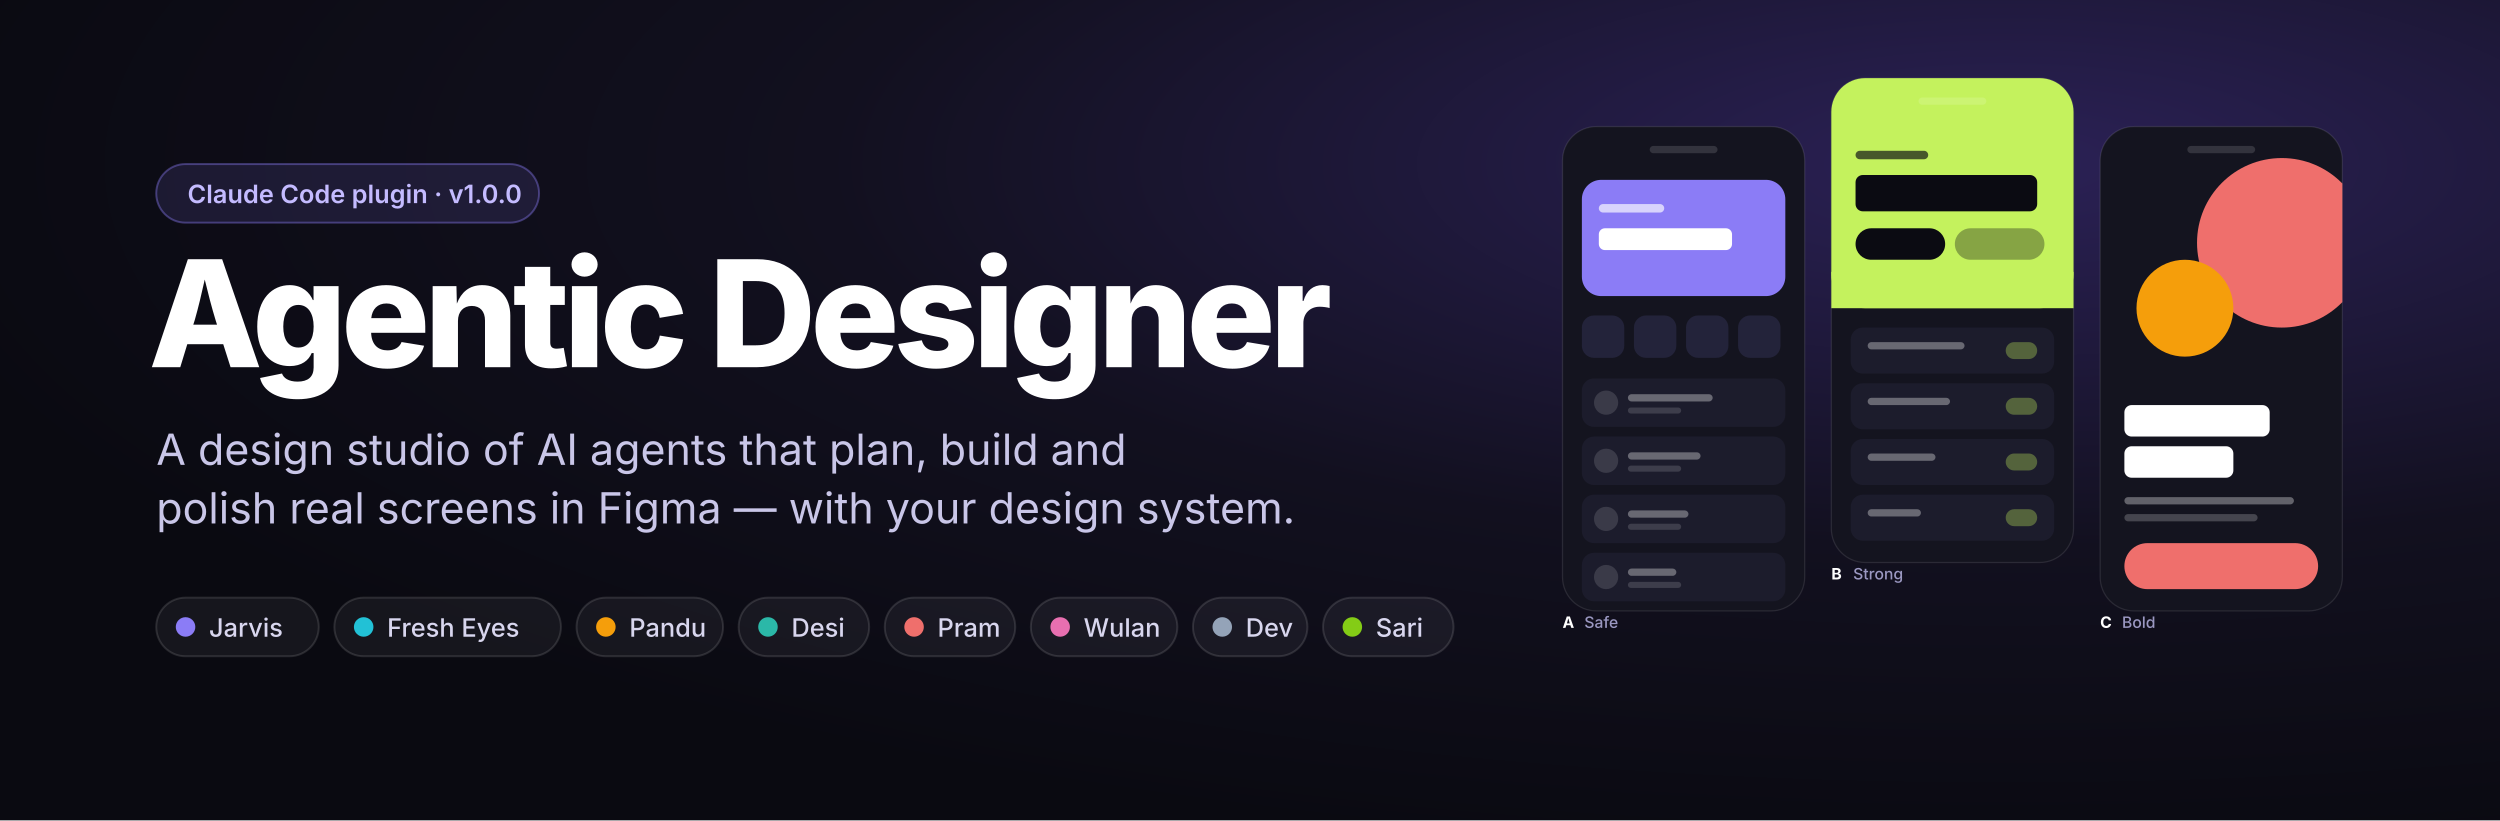
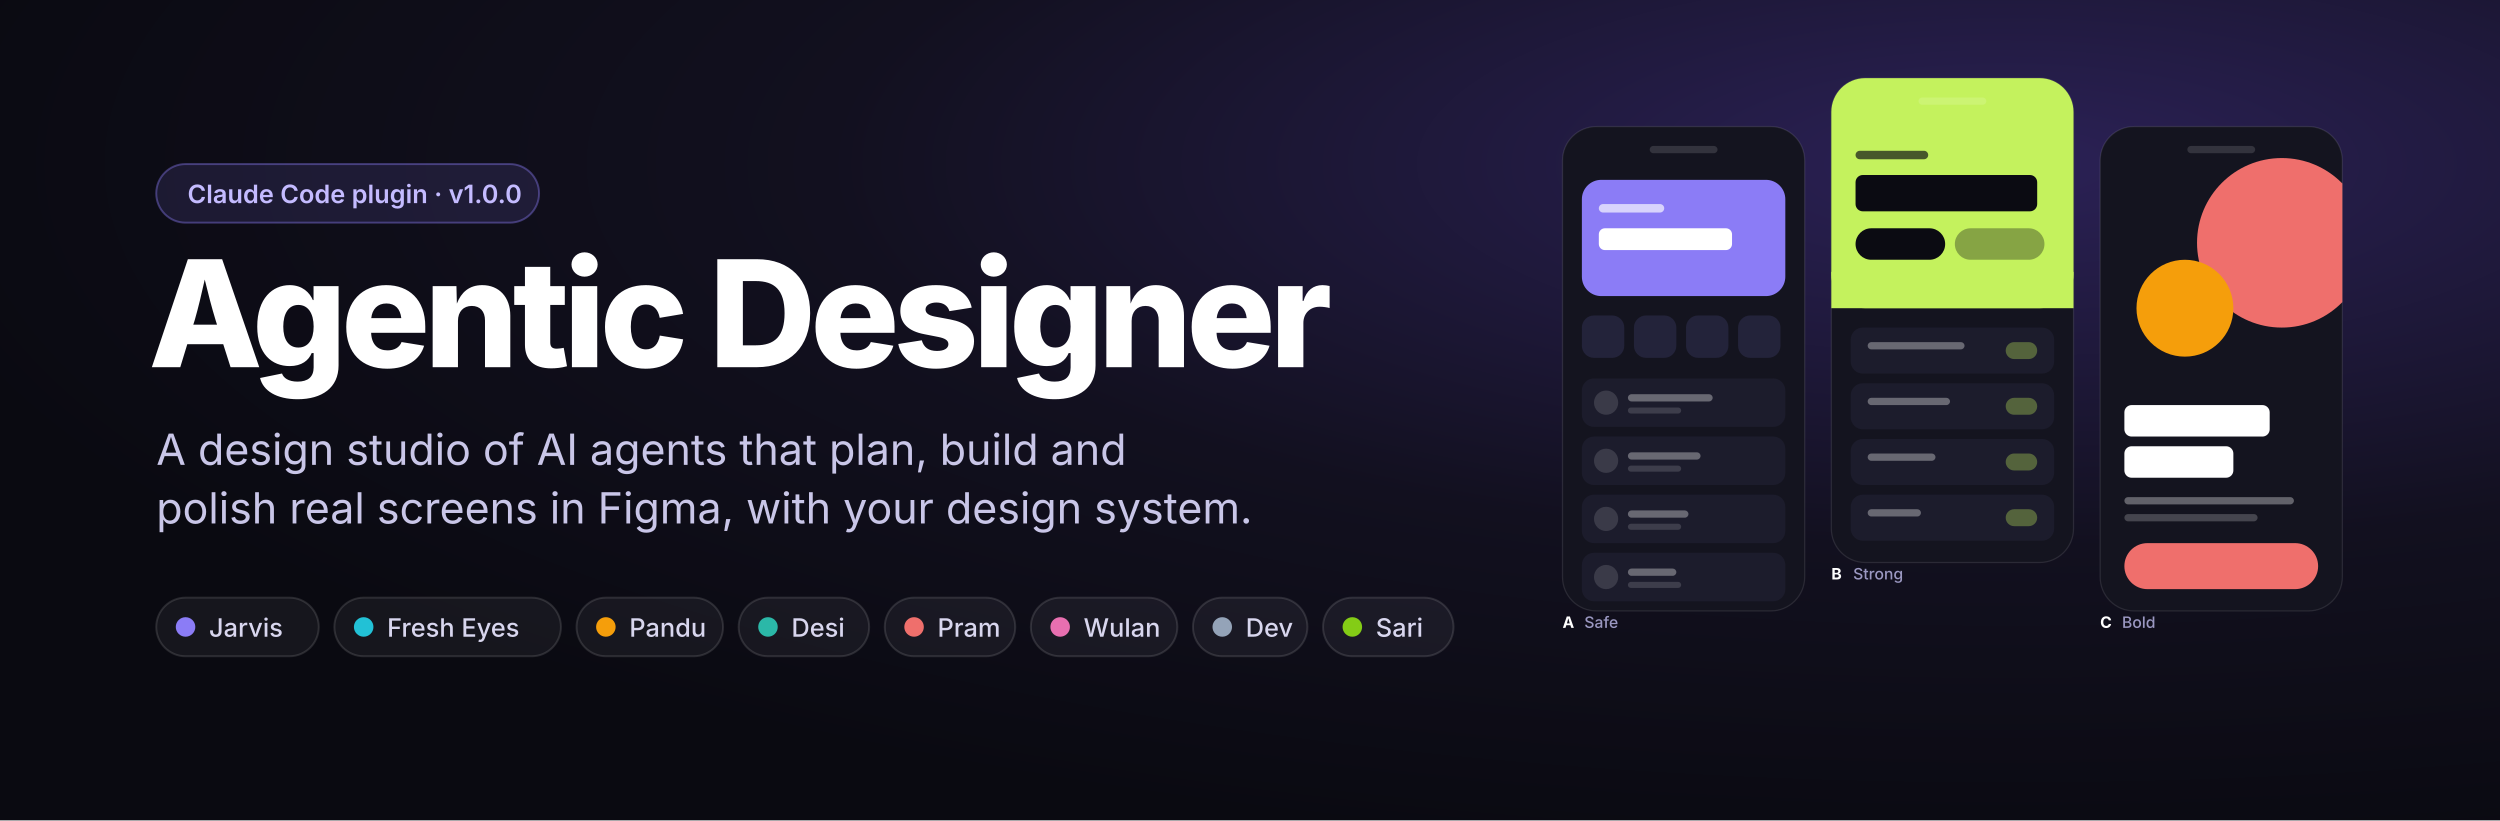
<svg xmlns="http://www.w3.org/2000/svg" width="1280" height="420" viewBox="0 0 1280 420">
  <defs>
    <clipPath id="card">
      <rect width="200" height="400" rx="28" />
    </clipPath>
    <radialGradient id="g" cx="80%" cy="20%" r="85%">
      <stop offset="0" stop-color="#2b2156" />
      <stop offset=".55" stop-color="#12101f" />
      <stop offset="1" stop-color="#0a0a11" />
    </radialGradient>
  </defs>
  <rect width="1280" height="420" fill="url(#g)" />
  <g font-family="Inter, 'Segoe UI', Helvetica, Arial, sans-serif">
    <g transform="translate(80,84)">
      <rect width="196" height="30" rx="15" fill="rgba(139,124,246,0.133)" stroke="rgba(139,124,246,0.400)" />
      <text x="16" y="20" font-size="13" font-weight="600" fill="#c4bbff">Claude Code plugin · v1.0.0</text>
    </g>
    <text x="76" y="188" font-size="76" font-weight="800" fill="#ffffff" letter-spacing="-3">Agentic Designer</text>
    <text x="80" y="238" font-size="22" font-weight="400" fill="#c9c6e8">A design studio of AI agents that plan, build and</text>
-     <text x="80" y="268" font-size="22" font-weight="400" fill="#c9c6e8">polish real screens in Figma — with your design system.</text>
+     <text x="80" y="268" font-size="22" font-weight="400" fill="#c9c6e8">polish real screens in Figma, with your design system.</text>
    <g transform="translate(80,306)">
      <rect width="83.2" height="30" rx="15" fill="rgba(255,255,255,0.051)" stroke="rgba(255,255,255,0.122)" />
      <circle cx="15" cy="15" r="5" fill="#8b7cf6" />
      <text x="27" y="20" font-size="13" font-weight="500" fill="#d8d6ee">Jarvis</text>
    </g>
    <g transform="translate(171.2,306)">
      <rect width="116.0" height="30" rx="15" fill="rgba(255,255,255,0.051)" stroke="rgba(255,255,255,0.122)" />
      <circle cx="15" cy="15" r="5" fill="#22c1d6" />
      <text x="27" y="20" font-size="13" font-weight="500" fill="#d8d6ee">Fresh Eyes</text>
    </g>
    <g transform="translate(295.2,306)">
      <rect width="75.0" height="30" rx="15" fill="rgba(255,255,255,0.051)" stroke="rgba(255,255,255,0.122)" />
      <circle cx="15" cy="15" r="5" fill="#f59e0b" />
      <text x="27" y="20" font-size="13" font-weight="500" fill="#d8d6ee">Pandu</text>
    </g>
    <g transform="translate(378.2,306)">
      <rect width="66.8" height="30" rx="15" fill="rgba(255,255,255,0.051)" stroke="rgba(255,255,255,0.122)" />
      <circle cx="15" cy="15" r="5" fill="#2bb8a8" />
      <text x="27" y="20" font-size="13" font-weight="500" fill="#d8d6ee">Desi</text>
    </g>
    <g transform="translate(453.0,306)">
      <rect width="66.8" height="30" rx="15" fill="rgba(255,255,255,0.051)" stroke="rgba(255,255,255,0.122)" />
      <circle cx="15" cy="15" r="5" fill="#ef6f6c" />
      <text x="27" y="20" font-size="13" font-weight="500" fill="#d8d6ee">Pram</text>
    </g>
    <g transform="translate(527.8,306)">
      <rect width="75.0" height="30" rx="15" fill="rgba(255,255,255,0.051)" stroke="rgba(255,255,255,0.122)" />
      <circle cx="15" cy="15" r="5" fill="#e86fb0" />
      <text x="27" y="20" font-size="13" font-weight="500" fill="#d8d6ee">Wulan</text>
    </g>
    <g transform="translate(610.8,306)">
      <rect width="58.6" height="30" rx="15" fill="rgba(255,255,255,0.051)" stroke="rgba(255,255,255,0.122)" />
      <circle cx="15" cy="15" r="5" fill="#94a3b8" />
      <text x="27" y="20" font-size="13" font-weight="500" fill="#d8d6ee">Dev</text>
    </g>
    <g transform="translate(677.4,306)">
      <rect width="66.8" height="30" rx="15" fill="rgba(255,255,255,0.051)" stroke="rgba(255,255,255,0.122)" />
      <circle cx="15" cy="15" r="5" fill="#84cc16" />
      <text x="27" y="20" font-size="13" font-weight="500" fill="#d8d6ee">Sari</text>
    </g>
  </g>
  <g font-family="Inter, 'Segoe UI', Helvetica, Arial, sans-serif" transform="translate(800,40) scale(0.62)">
    <g transform="translate(0,40)">
      <rect width="200" height="400" rx="28" fill="#14141f" stroke="rgba(255,255,255,0.102)" />
      <g clip-path="url(#card)">
        <rect x="16" y="44" width="168" height="96" rx="16" fill="#8b7cf6" />
        <rect x="30" y="64" width="54" height="7" rx="3.5" fill="rgba(255,255,255,0.667)" />
        <rect x="30" y="84" width="110" height="18" rx="5" fill="#ffffff" />
        <rect x="16" y="156" width="35" height="35" rx="10" fill="#23233a" />
        <rect x="59" y="156" width="35" height="35" rx="10" fill="#23233a" />
        <rect x="102" y="156" width="35" height="35" rx="10" fill="#23233a" />
        <rect x="145" y="156" width="35" height="35" rx="10" fill="#23233a" />
        <g transform="translate(16,208)">
          <rect width="168" height="40" rx="10" fill="#1c1c2c" />
          <circle cx="20" cy="20" r="10" fill="rgba(255,255,255,0.133)" />
          <rect x="38" y="13" width="70" height="6" rx="3" fill="rgba(255,255,255,0.333)" />
          <rect x="38" y="24" width="44" height="5" rx="2.5" fill="rgba(255,255,255,0.145)" />
        </g>
      </g>
      <g transform="translate(16,256)">
        <rect width="168" height="40" rx="10" fill="#1c1c2c" />
        <circle cx="20" cy="20" r="10" fill="rgba(255,255,255,0.133)" />
        <rect x="38" y="13" width="60" height="6" rx="3" fill="rgba(255,255,255,0.333)" />
        <rect x="38" y="24" width="44" height="5" rx="2.5" fill="rgba(255,255,255,0.145)" />
      </g>
      <g transform="translate(16,304)">
        <rect width="168" height="40" rx="10" fill="#1c1c2c" />
        <circle cx="20" cy="20" r="10" fill="rgba(255,255,255,0.133)" />
        <rect x="38" y="13" width="50" height="6" rx="3" fill="rgba(255,255,255,0.333)" />
        <rect x="38" y="24" width="44" height="5" rx="2.5" fill="rgba(255,255,255,0.145)" />
      </g>
      <g transform="translate(16,352)">
        <rect width="168" height="40" rx="10" fill="#1c1c2c" />
        <circle cx="20" cy="20" r="10" fill="rgba(255,255,255,0.133)" />
        <rect x="38" y="13" width="40" height="6" rx="3" fill="rgba(255,255,255,0.333)" />
        <rect x="38" y="24" width="44" height="5" rx="2.5" fill="rgba(255,255,255,0.145)" />
      </g>
      <rect x="72" y="16" width="56" height="6" rx="3" fill="rgba(255,255,255,0.133)" />
    </g>
    <g transform="translate(0,454)">
      <text font-size="13" font-weight="700" fill="#ffffff">A</text>
      <text x="18" font-size="13" font-weight="500" fill="#9b98c2">Safe</text>
    </g>
    <g transform="translate(222,0)">
      <rect width="200" height="400" rx="28" fill="#14141f" stroke="rgba(255,255,255,0.102)" />
      <g clip-path="url(#card)">
        <rect x="0" y="0" width="200" height="190" rx="28" fill="#c4f25d" />
        <rect x="0" y="160" width="200" height="30" fill="#c4f25d" />
        <rect x="20" y="60" width="60" height="7" rx="3.5" fill="rgba(11,11,18,0.667)" />
        <rect x="20" y="80" width="150" height="30" rx="6" fill="#0b0b12" />
        <rect x="20" y="124" width="74" height="26" rx="13" fill="#0b0b12" />
        <rect x="102" y="124" width="74" height="26" rx="13" fill="rgba(11,11,18,0.333)" />
        <g transform="translate(16,206)">
          <rect width="168" height="38" rx="10" fill="#1c1c2c" />
          <rect x="14" y="12" width="80" height="6" rx="3" fill="rgba(255,255,255,0.333)" />
          <rect x="128" y="12" width="26" height="14" rx="7" fill="rgba(196,242,93,0.333)" />
        </g>
      </g>
      <g transform="translate(16,252)">
        <rect width="168" height="38" rx="10" fill="#1c1c2c" />
        <rect x="14" y="12" width="68" height="6" rx="3" fill="rgba(255,255,255,0.333)" />
        <rect x="128" y="12" width="26" height="14" rx="7" fill="rgba(196,242,93,0.333)" />
      </g>
      <g transform="translate(16,298)">
        <rect width="168" height="38" rx="10" fill="#1c1c2c" />
        <rect x="14" y="12" width="56" height="6" rx="3" fill="rgba(255,255,255,0.333)" />
        <rect x="128" y="12" width="26" height="14" rx="7" fill="rgba(196,242,93,0.333)" />
      </g>
      <g transform="translate(16,344)">
        <rect width="168" height="38" rx="10" fill="#1c1c2c" />
        <rect x="14" y="12" width="44" height="6" rx="3" fill="rgba(255,255,255,0.333)" />
        <rect x="128" y="12" width="26" height="14" rx="7" fill="rgba(196,242,93,0.333)" />
      </g>
      <rect x="72" y="16" width="56" height="6" rx="3" fill="rgba(255,255,255,0.133)" />
    </g>
    <g transform="translate(222,414)">
      <text font-size="13" font-weight="700" fill="#ffffff">B</text>
      <text x="18" font-size="13" font-weight="500" fill="#9b98c2">Strong</text>
    </g>
    <g transform="translate(444,40)">
      <rect width="200" height="400" rx="28" fill="#14141f" stroke="rgba(255,255,255,0.102)" />
      <g clip-path="url(#card)">
        <circle cx="150" cy="96" r="70" fill="#ef6f6c" />
        <circle cx="70" cy="150" r="40" fill="#f59e0b" />
        <rect x="20" y="230" width="120" height="26" rx="6" fill="#ffffff" />
        <rect x="20" y="264" width="90" height="26" rx="6" fill="#ffffff" />
        <rect x="20" y="306" width="140" height="6" rx="3" fill="rgba(255,255,255,0.333)" />
        <rect x="20" y="320" width="110" height="6" rx="3" fill="rgba(255,255,255,0.208)" />
        <rect x="20" y="344" width="160" height="38" rx="19" fill="#ef6f6c" />
        <rect x="72" y="16" width="56" height="6" rx="3" fill="rgba(255,255,255,0.133)" />
      </g>
    </g>
    <g transform="translate(444,454)">
      <text font-size="13" font-weight="700" fill="#ffffff">C</text>
      <text x="18" font-size="13" font-weight="500" fill="#9b98c2">Bold</text>
    </g>
  </g>
</svg>
